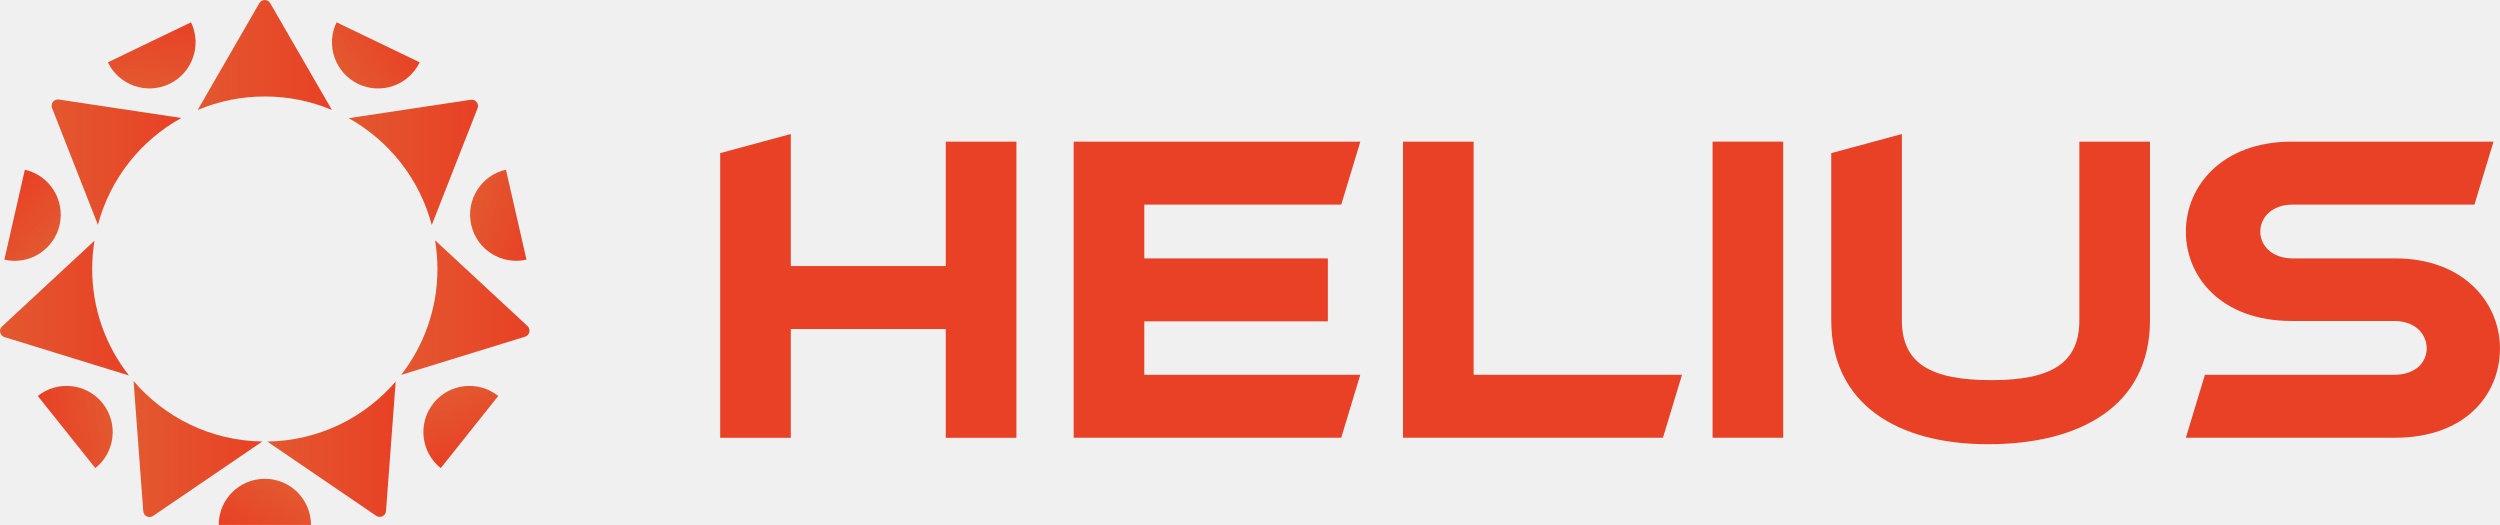
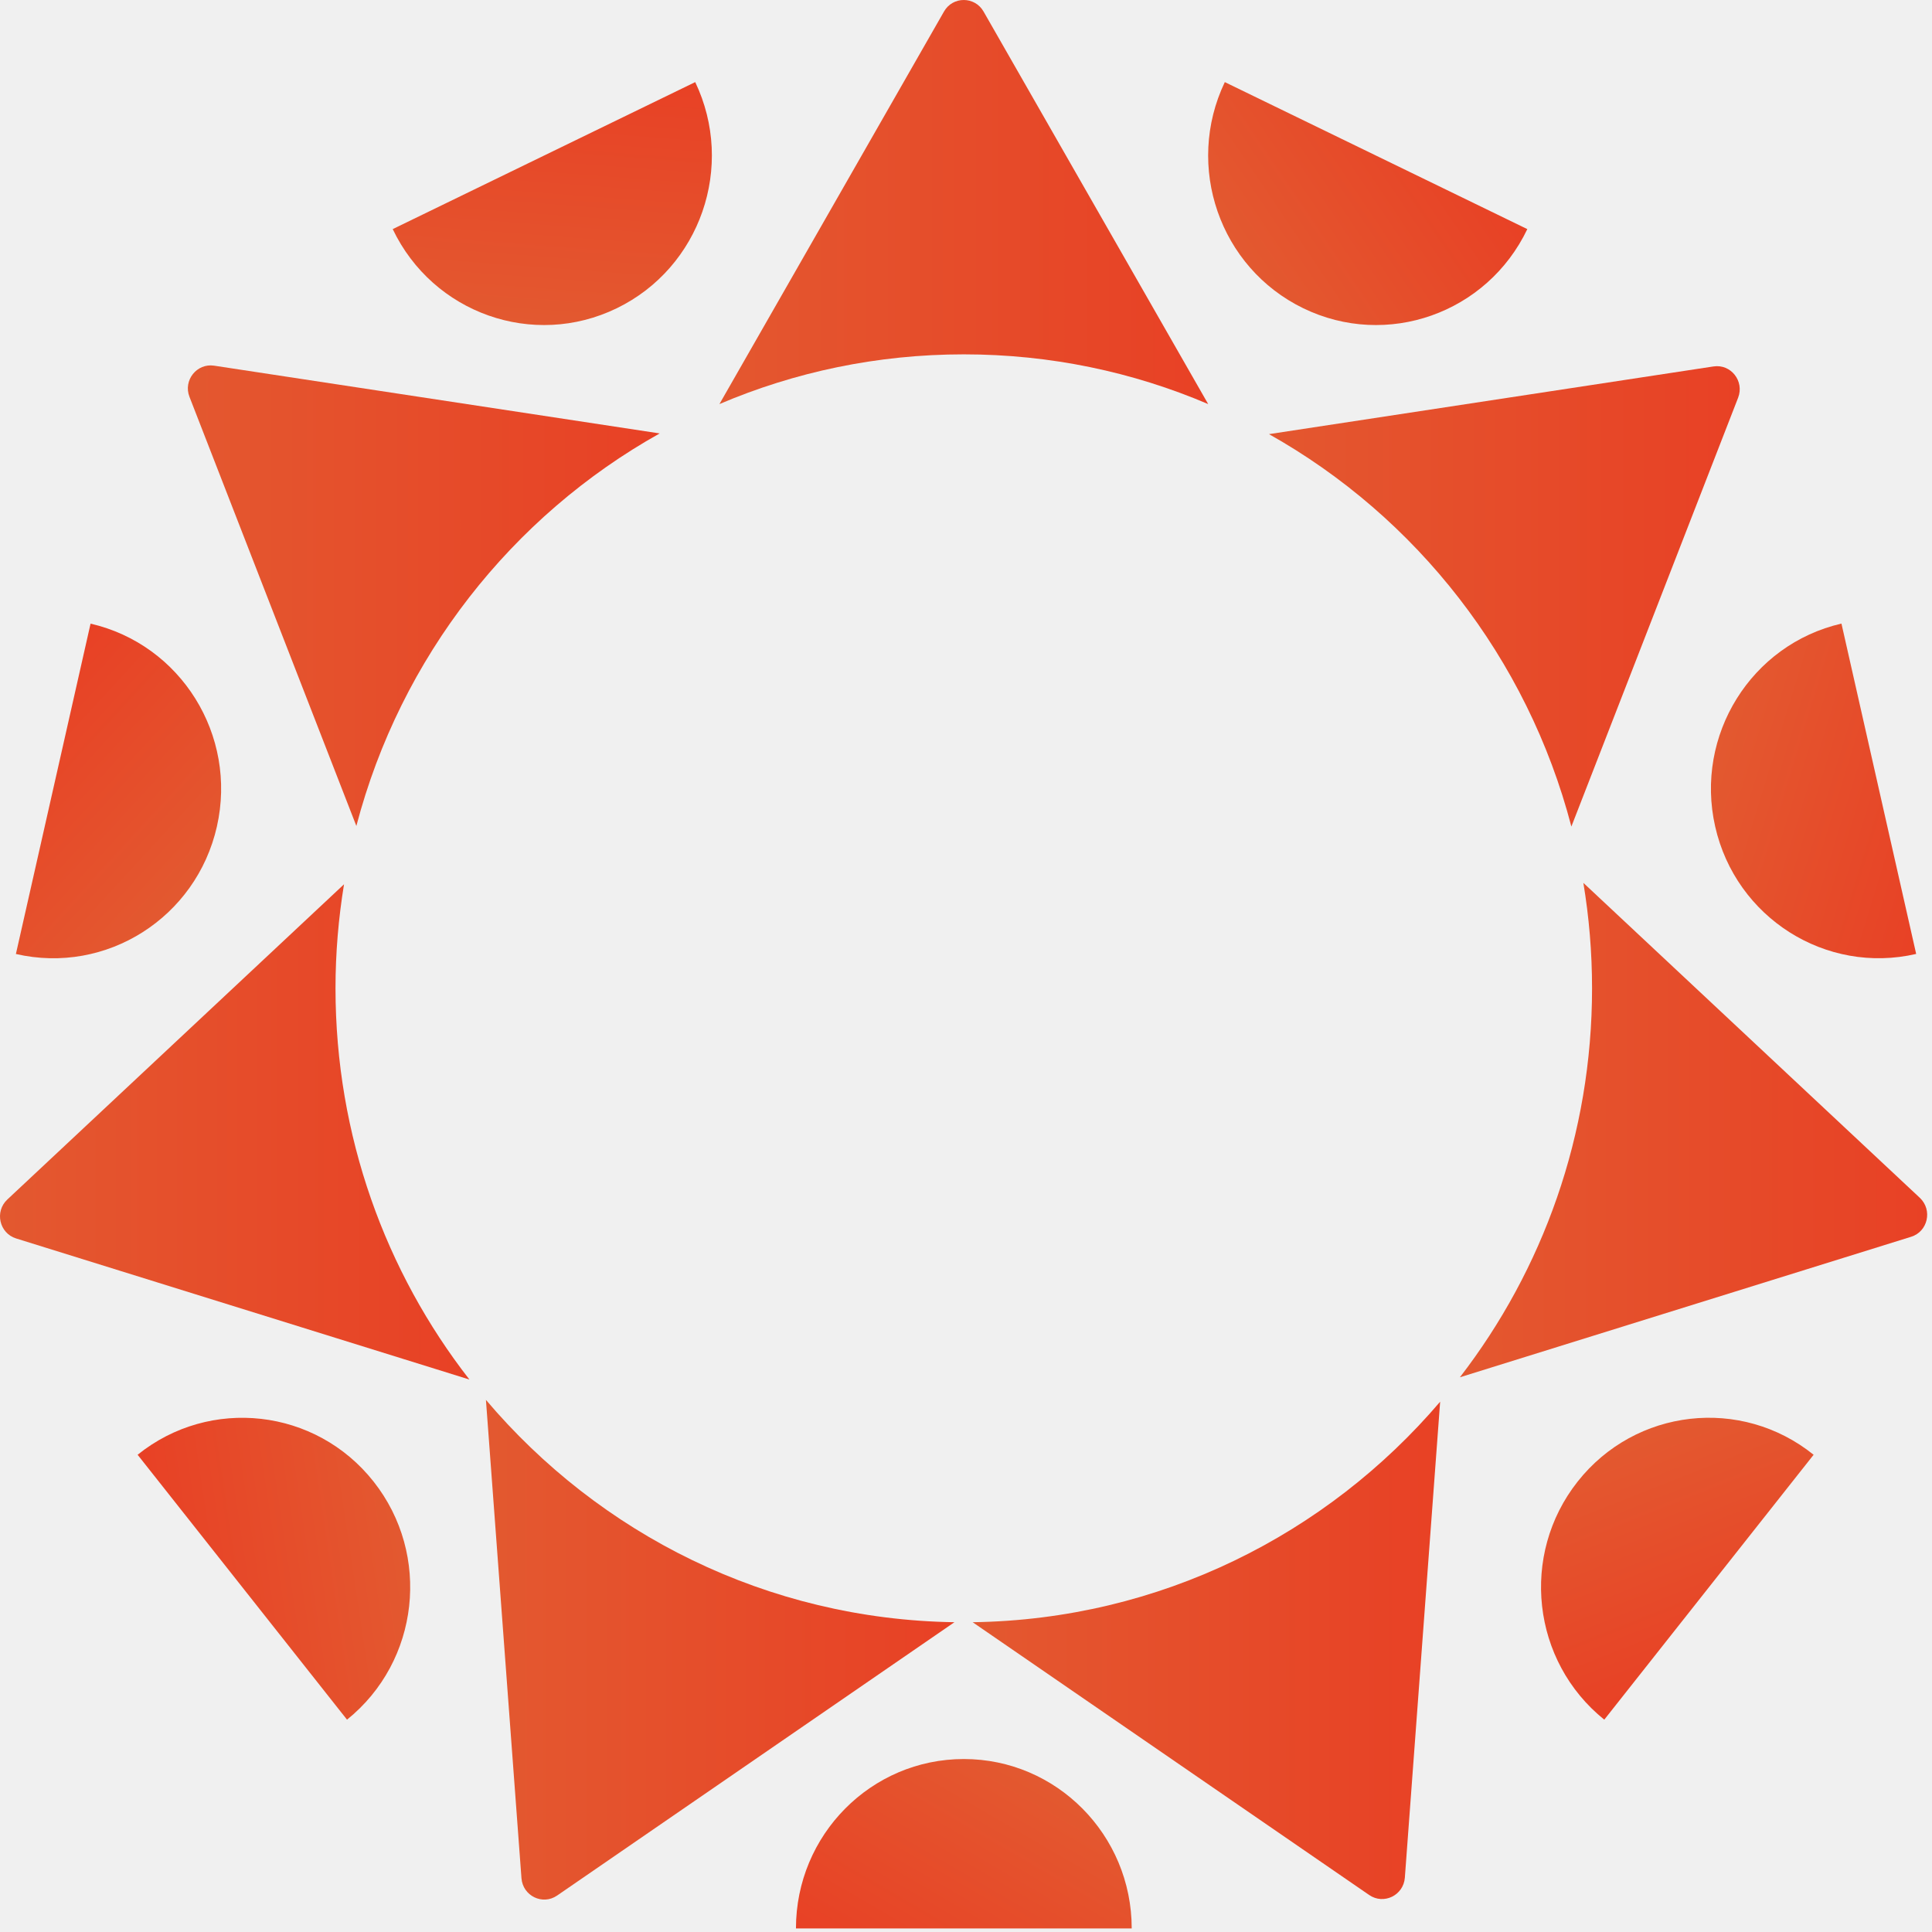
- <svg xmlns="http://www.w3.org/2000/svg" width="562" height="118" viewBox="0 0 562 118" fill="none">
-   <g clip-path="url(#clip0_7532_34078)">
-     <path d="M74.626 24.725C69.988 22.767 64.889 21.687 59.531 21.687C54.173 21.687 49.074 22.767 44.436 24.725L58.301 0.71C58.841 -0.23 60.201 -0.23 60.741 0.71L74.616 24.725H74.626Z" fill="url(#paint0_linear_7532_34078)" />
-     <path d="M40.747 26.524C31.61 31.581 24.742 40.216 22.013 50.54L11.706 24.286C11.306 23.276 12.156 22.217 13.226 22.377L40.747 26.524Z" fill="url(#paint1_linear_7532_34078)" />
-     <path d="M28.991 84.41L1 75.775C-0.04 75.455 -0.34 74.126 0.45 73.397L21.243 54.108C20.903 56.177 20.723 58.305 20.723 60.474C20.723 69.509 23.812 77.824 28.991 84.41Z" fill="url(#paint2_linear_7532_34078)" />
-     <path d="M58.951 99.261L34.409 115.981C33.509 116.591 32.289 116.011 32.21 114.922L30.02 85.649C37.018 93.844 47.375 99.081 58.951 99.251V99.261Z" fill="url(#paint3_linear_7532_34078)" />
-     <path d="M88.951 85.769L86.772 114.892C86.692 115.971 85.472 116.561 84.573 115.951L60.081 99.261C71.627 99.101 81.954 93.904 88.951 85.769Z" fill="url(#paint4_linear_7532_34078)" />
-     <path d="M118.042 75.685L90.171 84.28C95.29 77.714 98.338 69.449 98.338 60.474C98.338 58.275 98.149 56.117 97.799 54.018L118.582 73.296C119.382 74.036 119.072 75.365 118.042 75.675V75.685Z" fill="url(#paint5_linear_7532_34078)" />
-     <path d="M107.355 24.336L97.059 50.58C94.34 40.266 87.492 31.641 78.385 26.564L105.836 22.427C106.906 22.267 107.755 23.326 107.355 24.336Z" fill="url(#paint6_linear_7532_34078)" />
-     <path d="M59.531 107.636C53.803 107.636 49.164 112.273 49.164 118H69.907C69.907 112.273 65.269 107.636 59.541 107.636H59.531Z" fill="url(#paint7_linear_7532_34078)" />
-     <path d="M97.439 90.656C93.87 95.134 94.6 101.66 99.078 105.228L112.004 89.017C107.526 85.449 100.998 86.179 97.429 90.656H97.439Z" fill="url(#paint8_linear_7532_34078)" />
-     <path d="M105.936 50.57C107.206 56.157 112.774 59.645 118.352 58.365L113.733 38.147C108.145 39.417 104.656 44.983 105.936 50.56V50.57Z" fill="url(#paint9_linear_7532_34078)" />
-     <path d="M80.494 18.859C85.653 21.347 91.85 19.179 94.34 14.012L75.656 5.017C73.166 10.174 75.336 16.37 80.504 18.859H80.494Z" fill="url(#paint10_linear_7532_34078)" />
-     <path d="M38.098 18.859C43.256 16.37 45.425 10.174 42.936 5.017L24.252 14.012C26.741 19.169 32.939 21.337 38.098 18.849V18.859Z" fill="url(#paint11_linear_7532_34078)" />
-     <path d="M13.396 50.57C14.665 44.983 11.177 39.427 5.588 38.157L0.98 58.375C6.568 59.645 12.126 56.157 13.396 50.57Z" fill="url(#paint12_linear_7532_34078)" />
-     <path d="M8.497 89.017L21.433 105.228C25.912 101.66 26.642 95.134 23.073 90.656C19.504 86.179 12.976 85.449 8.497 89.017Z" fill="url(#paint13_linear_7532_34078)" />
-     <path d="M177.773 30.132V59.815H212.612V31.851H228.487V98.412H212.612V73.966H177.773V98.412H161.898V34.419L177.773 30.132Z" fill="#E84125" />
-     <path d="M257.227 84.25H305.792L301.503 98.402H241.363V31.841H305.802L301.513 45.993H257.237V58.086H298.504V72.237H257.237V84.25H257.227Z" fill="#E84125" />
-     <path d="M331.274 31.841V84.25H378.119L373.83 98.402H315.399V31.841H331.274Z" fill="#E84125" />
-     <path d="M400.861 31.841V98.402H384.987V31.841H400.861Z" fill="#E84125" />
-     <path d="M467.44 31.841H483.315V71.987C483.315 91.376 467.44 99.861 446.937 99.861C426.433 99.861 411.668 90.766 411.668 71.987V34.419L427.543 30.132V71.987C427.543 81.761 434.061 85.459 447.706 85.459C461.352 85.459 467.44 81.512 467.44 71.987V31.841Z" fill="#E84125" />
-     <path d="M491.382 52.089C491.382 41.885 499.45 31.841 515.235 31.841H560.54L556.252 45.993H515.405C510.516 45.993 508.107 49.081 508.107 52.079C508.107 55.077 510.596 58.086 515.405 58.086H538.397C553.922 58.086 561.99 68.12 561.99 78.334C561.99 88.547 554.352 98.402 538.397 98.402H491.382L495.671 84.25H538.227C543.036 84.25 545.525 81.422 545.525 78.334C545.525 75.245 543.126 72.157 538.227 72.157H515.235C499.19 72.157 491.382 62.123 491.382 52.089Z" fill="#E84125" />
+ <svg xmlns="http://www.w3.org/2000/svg" width="400" height="400" viewBox="0 0 400 400" fill="none">
+   <g clip-path="url(#clip0_7532_34147)">
+     <mask id="mask0_7532_34147" style="mask-type:luminance" maskUnits="userSpaceOnUse" x="0" y="0" width="400" height="400">
+       <path d="M400 0H0V400H400V0Z" fill="white" />
+     </mask>
+     <g mask="url(#mask0_7532_34147)">
+       <path d="M250.143 83.662C234.601 77.022 217.49 73.365 199.552 73.365C181.614 73.365 164.515 77.022 148.949 83.662L195.441 2.393C197.253 -0.798 201.814 -0.798 203.638 2.393L250.143 83.662Z" fill="url(#paint0_linear_7532_34147)" />
+       <path d="M136.581 89.737C105.971 106.857 82.925 136.078 73.78 171.006L39.23 82.165C37.892 78.753 40.737 75.157 44.337 75.709L136.581 89.737Z" fill="url(#paint1_linear_7532_34147)" />
+       <path d="M97.19 285.619L3.341 256.41C-0.137 255.33 -1.158 250.851 1.517 248.347L71.226 183.082C70.082 190.089 69.462 197.281 69.462 204.62C69.474 235.179 79.824 263.32 97.19 285.619Z" fill="url(#paint2_linear_7532_34147)" />
+       <path d="M197.606 335.863L115.347 392.451C112.343 394.525 108.245 392.537 107.965 388.868L100.607 289.828C124.079 317.552 158.775 335.274 197.606 335.863Z" fill="url(#paint3_linear_7532_34147)" />
+       <path d="M298.168 290.209L290.859 388.757C290.579 392.414 286.493 394.415 283.477 392.341L201.376 335.863C240.073 335.31 274.697 317.736 298.168 290.209Z" fill="url(#paint4_linear_7532_34147)" />
+       <path d="M395.665 256.067L302.254 285.153C319.402 262.927 329.617 234.97 329.617 204.62C329.617 197.171 328.997 189.881 327.817 182.787L397.489 248.004C400.153 250.52 399.143 254.999 395.665 256.067Z" fill="url(#paint5_linear_7532_34147)" />
+       <path d="M359.862 82.337L325.336 171.128C316.239 136.238 293.267 107.029 262.73 89.884L354.754 75.869C358.354 75.317 361.188 78.9 359.862 82.337Z" fill="url(#paint6_linear_7532_34147)" />
+       <path d="M199.552 364.188C180.349 364.188 164.795 379.897 164.795 399.263H234.309C234.309 379.897 218.742 364.188 199.552 364.188Z" fill="url(#paint7_linear_7532_34147)" />
+       <path d="M326.638 306.74C314.671 321.884 317.127 343.95 332.147 356.039L375.49 301.193C360.47 289.104 338.604 291.595 326.638 306.74Z" fill="url(#paint8_linear_7532_34147)" />
+       <path d="M355.107 171.116C359.376 190.004 378.019 201.822 396.723 197.502L381.254 129.107C362.55 133.427 350.839 152.241 355.107 171.116Z" fill="url(#paint9_linear_7532_34147)" />
+       <path d="M269.82 63.817C287.113 72.224 307.885 64.885 316.215 47.434L253.584 16.998C245.254 34.449 252.526 55.411 269.82 63.817Z" fill="url(#paint10_linear_7532_34147)" />
+       <path d="M127.703 63.817C144.996 55.411 152.269 34.449 143.938 16.998L81.308 47.434C89.638 64.885 110.41 72.224 127.703 63.817Z" fill="url(#paint11_linear_7532_34147)" />
+       <path d="M44.908 171.116C49.177 152.229 37.466 133.427 18.75 129.119L3.292 197.514C22.009 201.822 40.64 190.003 44.908 171.116Z" fill="url(#paint12_linear_7532_34147)" />
+       <path d="M28.491 301.193L71.846 356.039C86.853 343.963 89.309 321.884 77.343 306.74C65.376 291.596 43.498 289.117 28.491 301.193Z" fill="url(#paint13_linear_7532_34147)" />
+     </g>
  </g>
  <defs>
-     <linearGradient id="paint0_linear_7532_34078" x1="41.867" y1="12.363" x2="74.626" y2="12.363" gradientUnits="userSpaceOnUse">
+     <linearGradient id="paint0_linear_7532_34147" x1="140.351" y1="41.825" x2="250.131" y2="41.825" gradientUnits="userSpaceOnUse">
      <stop stop-color="#E35930" />
      <stop offset="1" stop-color="#E84125" />
    </linearGradient>
-     <linearGradient id="paint1_linear_7532_34078" x1="9.617" y1="36.448" x2="40.747" y2="36.448" gradientUnits="userSpaceOnUse">
+     <linearGradient id="paint1_linear_7532_34147" x1="32.237" y1="123.327" x2="136.581" y2="123.327" gradientUnits="userSpaceOnUse">
      <stop stop-color="#E35930" />
      <stop offset="1" stop-color="#E84125" />
    </linearGradient>
-     <linearGradient id="paint2_linear_7532_34078" x1="-0.92" y1="69.259" x2="28.991" y2="69.259" gradientUnits="userSpaceOnUse">
+     <linearGradient id="paint2_linear_7532_34147" x1="-3.08" y1="234.344" x2="97.19" y2="234.344" gradientUnits="userSpaceOnUse">
      <stop stop-color="#E35930" />
      <stop offset="1" stop-color="#E84125" />
    </linearGradient>
-     <linearGradient id="paint3_linear_7532_34078" x1="29.47" y1="100.94" x2="58.951" y2="100.94" gradientUnits="userSpaceOnUse">
+     <linearGradient id="paint3_linear_7532_34147" x1="98.771" y1="341.557" x2="197.594" y2="341.557" gradientUnits="userSpaceOnUse">
      <stop stop-color="#E35930" />
      <stop offset="1" stop-color="#E84125" />
    </linearGradient>
-     <linearGradient id="paint4_linear_7532_34078" x1="59.081" y1="100.98" x2="88.951" y2="100.98" gradientUnits="userSpaceOnUse">
+     <linearGradient id="paint4_linear_7532_34147" x1="198.044" y1="341.692" x2="298.168" y2="341.692" gradientUnits="userSpaceOnUse">
      <stop stop-color="#E35930" />
      <stop offset="1" stop-color="#E84125" />
    </linearGradient>
-     <linearGradient id="paint5_linear_7532_34078" x1="88.342" y1="69.149" x2="119.032" y2="69.149" gradientUnits="userSpaceOnUse">
+     <linearGradient id="paint5_linear_7532_34147" x1="296.113" y1="233.976" x2="398.997" y2="233.976" gradientUnits="userSpaceOnUse">
      <stop stop-color="#E35930" />
      <stop offset="1" stop-color="#E84125" />
    </linearGradient>
-     <linearGradient id="paint6_linear_7532_34078" x1="75.926" y1="36.488" x2="107.455" y2="36.488" gradientUnits="userSpaceOnUse">
+     <linearGradient id="paint6_linear_7532_34147" x1="254.521" y1="123.474" x2="360.19" y2="123.474" gradientUnits="userSpaceOnUse">
      <stop stop-color="#E35930" />
      <stop offset="1" stop-color="#E84125" />
    </linearGradient>
-     <linearGradient id="paint7_linear_7532_34078" x1="64.104" y1="108.682" x2="56.329" y2="122.151" gradientUnits="userSpaceOnUse">
+     <linearGradient id="paint7_linear_7532_34147" x1="215.171" y1="367.813" x2="188.746" y2="413.168" gradientUnits="userSpaceOnUse">
      <stop stop-color="#E35930" />
      <stop offset="1" stop-color="#E84125" />
    </linearGradient>
-     <linearGradient id="paint8_linear_7532_34078" x1="101.127" y1="87.551" x2="106.808" y2="102.028" gradientUnits="userSpaceOnUse">
+     <linearGradient id="paint8_linear_7532_34147" x1="338.968" y1="296.517" x2="358.324" y2="345.384" gradientUnits="userSpaceOnUse">
      <stop stop-color="#E35930" />
      <stop offset="1" stop-color="#E84125" />
    </linearGradient>
-     <linearGradient id="paint9_linear_7532_34078" x1="105.915" y1="45.835" x2="120.779" y2="50.42" gradientUnits="userSpaceOnUse">
+     <linearGradient id="paint9_linear_7532_34147" x1="355.083" y1="155.258" x2="404.969" y2="170.504" gradientUnits="userSpaceOnUse">
      <stop stop-color="#E35930" />
      <stop offset="1" stop-color="#E84125" />
    </linearGradient>
-     <linearGradient id="paint10_linear_7532_34078" x1="76.814" y1="15.937" x2="89.663" y2="7.172" gradientUnits="userSpaceOnUse">
+     <linearGradient id="paint10_linear_7532_34147" x1="257.48" y1="53.847" x2="300.803" y2="24.573" gradientUnits="userSpaceOnUse">
      <stop stop-color="#E35930" />
      <stop offset="1" stop-color="#E84125" />
    </linearGradient>
-     <linearGradient id="paint11_linear_7532_34078" x1="33.724" y1="19.976" x2="34.884" y2="4.469" gradientUnits="userSpaceOnUse">
+     <linearGradient id="paint11_linear_7532_34147" x1="113.063" y1="67.46" x2="117.025" y2="15" gradientUnits="userSpaceOnUse">
      <stop stop-color="#E35930" />
      <stop offset="1" stop-color="#E84125" />
    </linearGradient>
-     <linearGradient id="paint12_linear_7532_34078" x1="11.66" y1="54.776" x2="0.259" y2="44.197" gradientUnits="userSpaceOnUse">
+     <linearGradient id="paint12_linear_7532_34147" x1="38.487" y1="185.33" x2="-0.057" y2="149.899" gradientUnits="userSpaceOnUse">
      <stop stop-color="#E35930" />
      <stop offset="1" stop-color="#E84125" />
    </linearGradient>
-     <linearGradient id="paint13_linear_7532_34078" x1="25.391" y1="94.713" x2="10.01" y2="97.034" gradientUnits="userSpaceOnUse">
+     <linearGradient id="paint13_linear_7532_34147" x1="84.555" y1="321.203" x2="32.97" y2="328.916" gradientUnits="userSpaceOnUse">
      <stop stop-color="#E35930" />
      <stop offset="1" stop-color="#E84125" />
    </linearGradient>
-     <clipPath id="clip0_7532_34078">
-       <rect width="562" height="118" fill="white" />
+     <clipPath id="clip0_7532_34147">
+       <rect width="400" height="400" fill="white" />
    </clipPath>
  </defs>
</svg>
